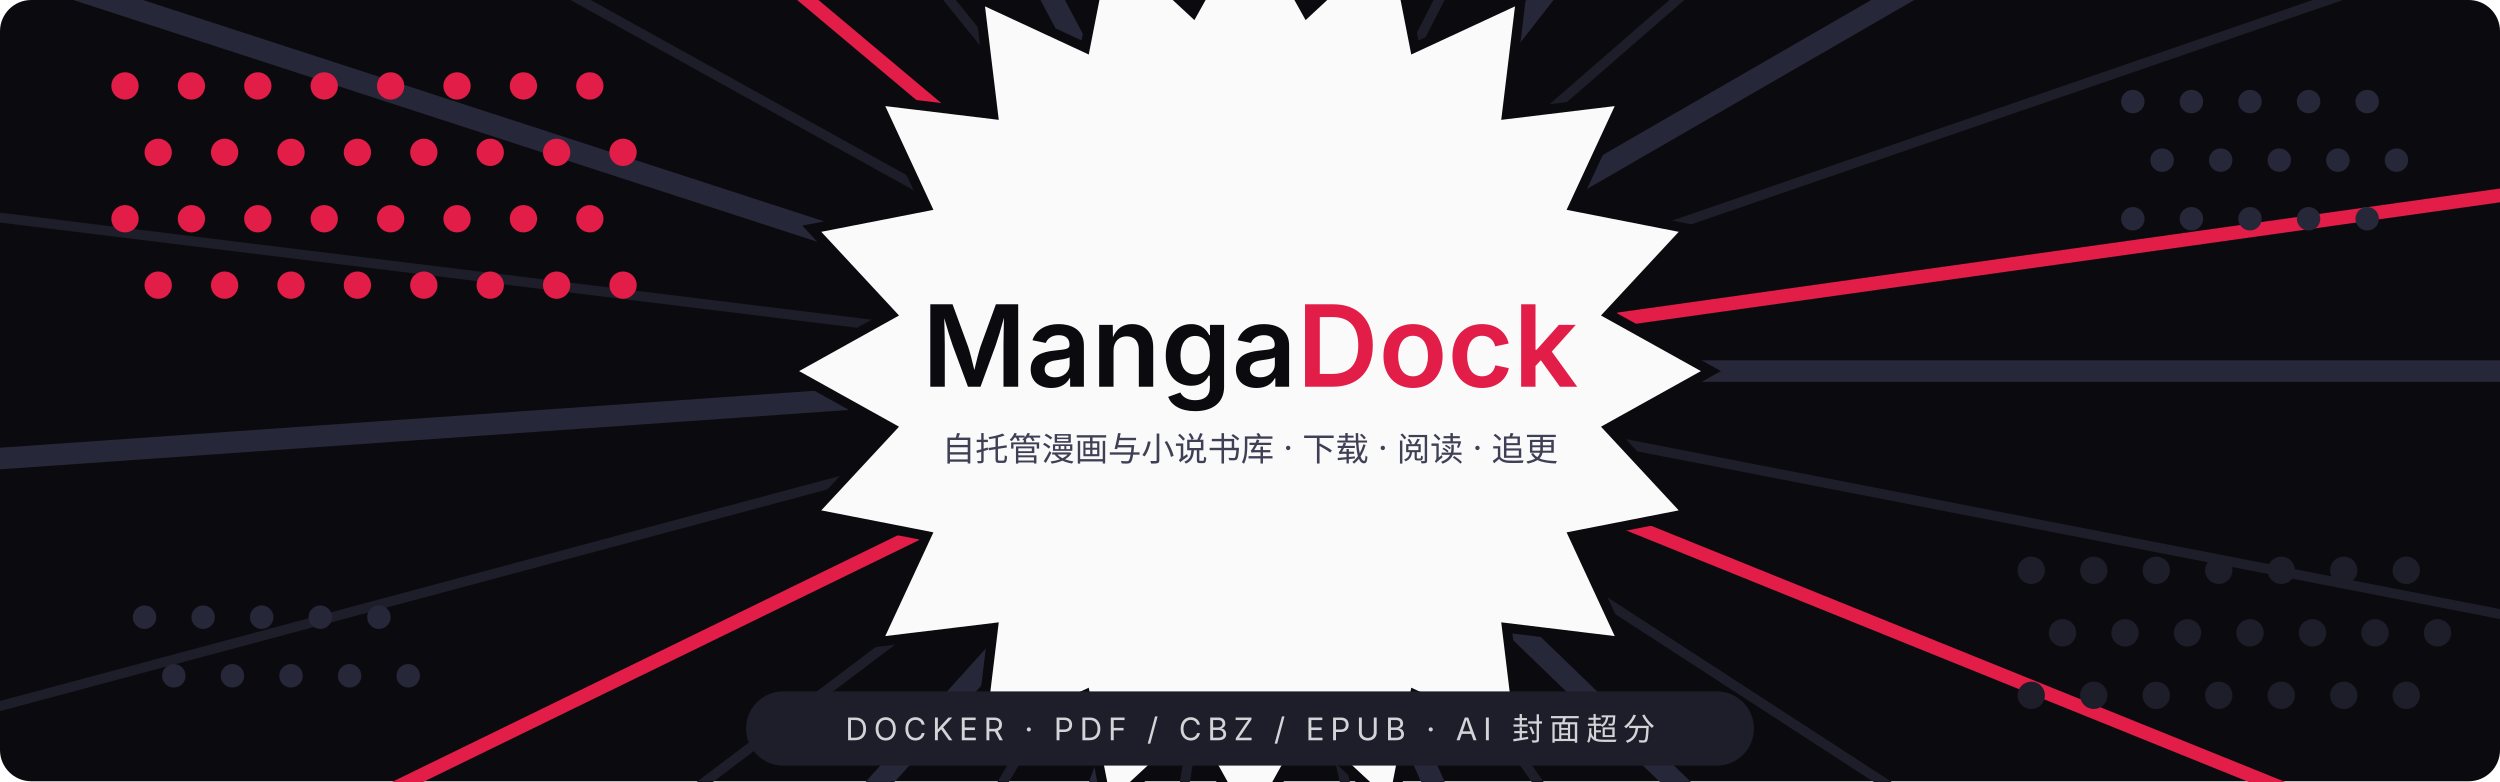
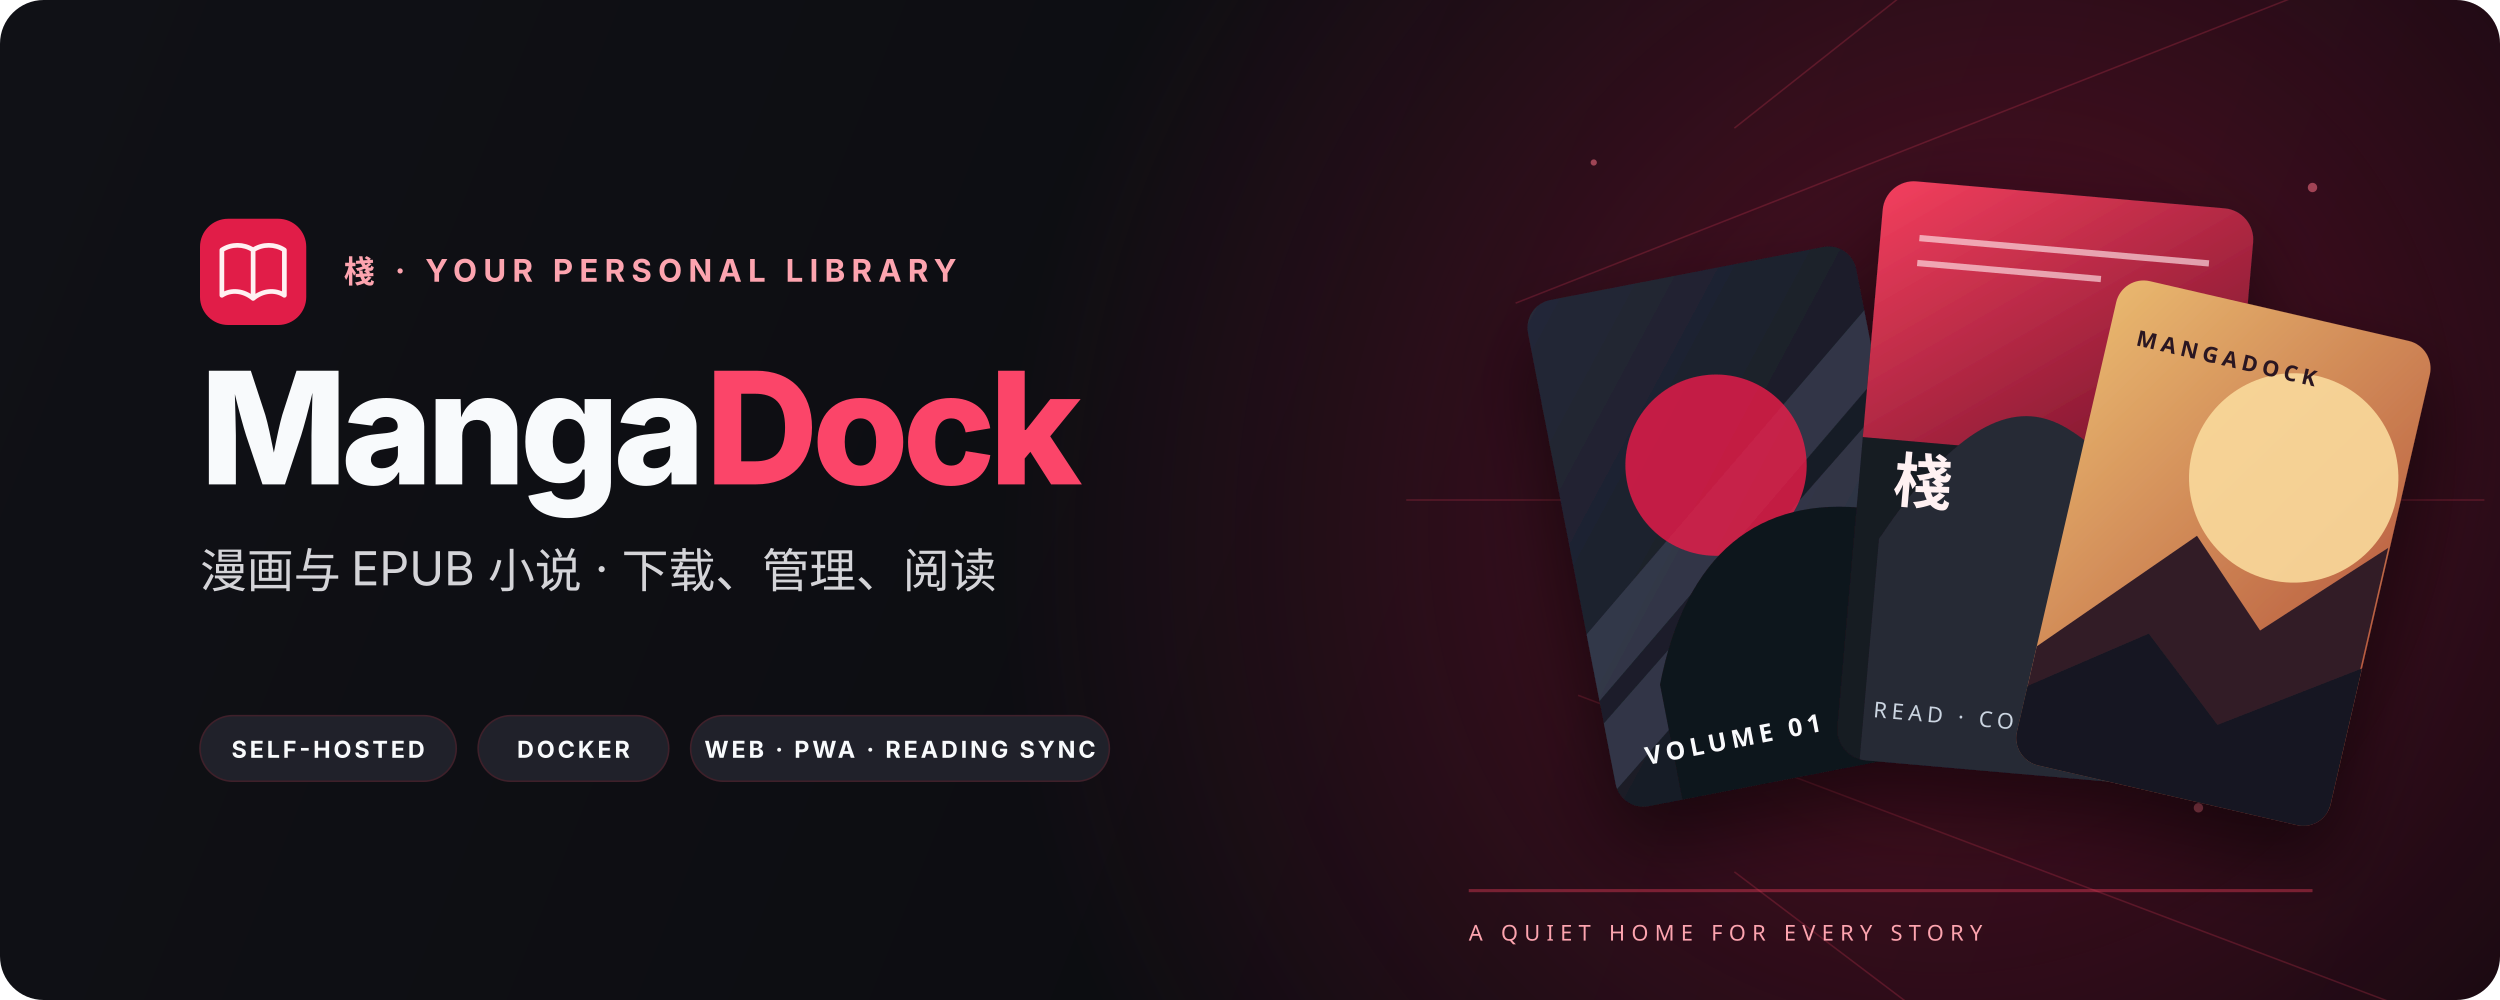
- <svg xmlns="http://www.w3.org/2000/svg" viewBox="0 0 1280 400" width="1280" height="400">
-   <rect width="1280" height="400" rx="16" fill="#0b0b0f" />
-   <path d="M640 190 L1490.0 190.0" stroke="#27273a" stroke-width="11" fill="none" />
-   <path d="M640 190 L1474.4 352.2" stroke="#1e1e2a" stroke-width="5" fill="none" />
-   <path d="M640 190 L1428.1 508.4" stroke="#e11d48" stroke-width="7" fill="none" />
-   <path d="M640 190 L1352.9 652.9" stroke="#1e1e2a" stroke-width="5" fill="none" />
-   <path d="M640 190 L1251.4 780.5" stroke="#27273a" stroke-width="11" fill="none" />
-   <path d="M640 190 L1127.5 886.3" stroke="#1e1e2a" stroke-width="5" fill="none" />
-   <path d="M640 190 L985.7 966.5" stroke="#27273a" stroke-width="11" fill="none" />
-   <path d="M640 190 L831.2 1018.2" stroke="#1e1e2a" stroke-width="5" fill="none" />
-   <path d="M640 190 L669.7 1039.5" stroke="#e11d48" stroke-width="7" fill="none" />
-   <path d="M640 190 L507.0 1029.5" stroke="#1e1e2a" stroke-width="5" fill="none" />
-   <path d="M640 190 L349.3 988.7" stroke="#27273a" stroke-width="11" fill="none" />
-   <path d="M640 190 L202.2 918.6" stroke="#1e1e2a" stroke-width="5" fill="none" />
-   <path d="M640 190 L71.2 821.7" stroke="#27273a" stroke-width="11" fill="none" />
-   <path d="M640 190 L-38.8 701.5" stroke="#1e1e2a" stroke-width="5" fill="none" />
-   <path d="M640 190 L-124.0 562.6" stroke="#e11d48" stroke-width="7" fill="none" />
-   <path d="M640 190 L-181.0 410.0" stroke="#1e1e2a" stroke-width="5" fill="none" />
-   <path d="M640 190 L-207.9 249.3" stroke="#27273a" stroke-width="11" fill="none" />
-   <path d="M640 190 L-203.7 86.4" stroke="#1e1e2a" stroke-width="5" fill="none" />
-   <path d="M640 190 L-168.4 -72.7" stroke="#27273a" stroke-width="11" fill="none" />
-   <path d="M640 190 L-103.4 -222.1" stroke="#1e1e2a" stroke-width="5" fill="none" />
-   <path d="M640 190 L-11.1 -356.4" stroke="#e11d48" stroke-width="7" fill="none" />
-   <path d="M640 190 L105.1 -470.6" stroke="#1e1e2a" stroke-width="5" fill="none" />
-   <path d="M640 190 L240.9 -560.5" stroke="#27273a" stroke-width="11" fill="none" />
-   <path d="M640 190 L391.5 -622.9" stroke="#1e1e2a" stroke-width="5" fill="none" />
-   <path d="M640 190 L551.2 -655.3" stroke="#27273a" stroke-width="11" fill="none" />
-   <path d="M640 190 L714.1 -656.8" stroke="#1e1e2a" stroke-width="5" fill="none" />
-   <path d="M640 190 L874.3 -627.1" stroke="#e11d48" stroke-width="7" fill="none" />
-   <path d="M640 190 L1025.9 -567.4" stroke="#1e1e2a" stroke-width="5" fill="none" />
-   <path d="M640 190 L1163.3 -479.8" stroke="#27273a" stroke-width="11" fill="none" />
-   <path d="M640 190 L1281.5 -367.7" stroke="#1e1e2a" stroke-width="5" fill="none" />
-   <path d="M640 190 L1376.1 -235.0" stroke="#27273a" stroke-width="11" fill="none" />
-   <path d="M640 190 L1443.7 -86.7" stroke="#1e1e2a" stroke-width="5" fill="none" />
-   <path d="M640 190 L1481.7 71.7" stroke="#e11d48" stroke-width="7" fill="none" />
-   <circle cx="64" cy="44" r="7" fill="#e11d48" />
-   <circle cx="98" cy="44" r="7" fill="#e11d48" />
-   <circle cx="132" cy="44" r="7" fill="#e11d48" />
-   <circle cx="166" cy="44" r="7" fill="#e11d48" />
-   <circle cx="200" cy="44" r="7" fill="#e11d48" />
-   <circle cx="234" cy="44" r="7" fill="#e11d48" />
-   <circle cx="268" cy="44" r="7" fill="#e11d48" />
-   <circle cx="302" cy="44" r="7" fill="#e11d48" />
-   <circle cx="81" cy="78" r="7" fill="#e11d48" />
-   <circle cx="115" cy="78" r="7" fill="#e11d48" />
-   <circle cx="149" cy="78" r="7" fill="#e11d48" />
-   <circle cx="183" cy="78" r="7" fill="#e11d48" />
-   <circle cx="217" cy="78" r="7" fill="#e11d48" />
-   <circle cx="251" cy="78" r="7" fill="#e11d48" />
-   <circle cx="285" cy="78" r="7" fill="#e11d48" />
-   <circle cx="319" cy="78" r="7" fill="#e11d48" />
-   <circle cx="64" cy="112" r="7" fill="#e11d48" />
-   <circle cx="98" cy="112" r="7" fill="#e11d48" />
-   <circle cx="132" cy="112" r="7" fill="#e11d48" />
-   <circle cx="166" cy="112" r="7" fill="#e11d48" />
-   <circle cx="200" cy="112" r="7" fill="#e11d48" />
-   <circle cx="234" cy="112" r="7" fill="#e11d48" />
-   <circle cx="268" cy="112" r="7" fill="#e11d48" />
-   <circle cx="302" cy="112" r="7" fill="#e11d48" />
-   <circle cx="81" cy="146" r="7" fill="#e11d48" />
-   <circle cx="115" cy="146" r="7" fill="#e11d48" />
-   <circle cx="149" cy="146" r="7" fill="#e11d48" />
-   <circle cx="183" cy="146" r="7" fill="#e11d48" />
-   <circle cx="217" cy="146" r="7" fill="#e11d48" />
-   <circle cx="251" cy="146" r="7" fill="#e11d48" />
-   <circle cx="285" cy="146" r="7" fill="#e11d48" />
-   <circle cx="319" cy="146" r="7" fill="#e11d48" />
-   <circle cx="1040" cy="292" r="7" fill="#1e1e2a" />
-   <circle cx="1072" cy="292" r="7" fill="#1e1e2a" />
-   <circle cx="1104" cy="292" r="7" fill="#1e1e2a" />
-   <circle cx="1136" cy="292" r="7" fill="#1e1e2a" />
-   <circle cx="1168" cy="292" r="7" fill="#1e1e2a" />
-   <circle cx="1200" cy="292" r="7" fill="#1e1e2a" />
-   <circle cx="1232" cy="292" r="7" fill="#1e1e2a" />
-   <circle cx="1056" cy="324" r="7" fill="#1e1e2a" />
-   <circle cx="1088" cy="324" r="7" fill="#1e1e2a" />
-   <circle cx="1120" cy="324" r="7" fill="#1e1e2a" />
-   <circle cx="1152" cy="324" r="7" fill="#1e1e2a" />
-   <circle cx="1184" cy="324" r="7" fill="#1e1e2a" />
-   <circle cx="1216" cy="324" r="7" fill="#1e1e2a" />
-   <circle cx="1248" cy="324" r="7" fill="#1e1e2a" />
-   <circle cx="1040" cy="356" r="7" fill="#1e1e2a" />
-   <circle cx="1072" cy="356" r="7" fill="#1e1e2a" />
-   <circle cx="1104" cy="356" r="7" fill="#1e1e2a" />
-   <circle cx="1136" cy="356" r="7" fill="#1e1e2a" />
-   <circle cx="1168" cy="356" r="7" fill="#1e1e2a" />
-   <circle cx="1200" cy="356" r="7" fill="#1e1e2a" />
-   <circle cx="1232" cy="356" r="7" fill="#1e1e2a" />
-   <circle cx="74" cy="316" r="6" fill="#27273a" />
-   <circle cx="104" cy="316" r="6" fill="#27273a" />
-   <circle cx="134" cy="316" r="6" fill="#27273a" />
-   <circle cx="164" cy="316" r="6" fill="#27273a" />
-   <circle cx="194" cy="316" r="6" fill="#27273a" />
-   <circle cx="89" cy="346" r="6" fill="#27273a" />
-   <circle cx="119" cy="346" r="6" fill="#27273a" />
-   <circle cx="149" cy="346" r="6" fill="#27273a" />
-   <circle cx="179" cy="346" r="6" fill="#27273a" />
-   <circle cx="209" cy="346" r="6" fill="#27273a" />
-   <circle cx="1092" cy="52" r="6" fill="#27273a" />
-   <circle cx="1122" cy="52" r="6" fill="#27273a" />
-   <circle cx="1152" cy="52" r="6" fill="#27273a" />
-   <circle cx="1182" cy="52" r="6" fill="#27273a" />
-   <circle cx="1212" cy="52" r="6" fill="#27273a" />
-   <circle cx="1107" cy="82" r="6" fill="#27273a" />
-   <circle cx="1137" cy="82" r="6" fill="#27273a" />
-   <circle cx="1167" cy="82" r="6" fill="#27273a" />
-   <circle cx="1197" cy="82" r="6" fill="#27273a" />
-   <circle cx="1227" cy="82" r="6" fill="#27273a" />
-   <circle cx="1092" cy="112" r="6" fill="#27273a" />
-   <circle cx="1122" cy="112" r="6" fill="#27273a" />
-   <circle cx="1152" cy="112" r="6" fill="#27273a" />
-   <circle cx="1182" cy="112" r="6" fill="#27273a" />
-   <circle cx="1212" cy="112" r="6" fill="#27273a" />
-   <polygon points="640.0,-46.0 669.1,6.3 712.9,-34.4 724.4,24.3 778.7,-0.9 771.5,58.5 830.9,51.3 805.7,105.6 864.4,117.1 823.7,160.9 876.0,190.0 823.7,219.1 864.4,262.9 805.7,274.4 830.9,328.7 771.5,321.5 778.7,380.9 724.4,355.7 712.9,414.4 669.1,373.7 640.0,426.0 610.9,373.7 567.1,414.4 555.6,355.7 501.3,380.9 508.5,321.5 449.1,328.7 474.3,274.4 415.6,262.9 456.3,219.1 404.0,190.0 456.3,160.9 415.6,117.1 474.3,105.6 449.1,51.3 508.5,58.5 501.3,-0.9 555.6,24.3 567.1,-34.4 610.9,6.3" fill="#fafafa" stroke="#0b0b0f" stroke-width="5" />
-   <text x="640" y="198" text-anchor="middle" font-family="-apple-system, 'Segoe UI', sans-serif" font-size="58" font-weight="600" fill="#0b0b0f">Manga<tspan fill="#e11d48">Dock</tspan>
+ <svg xmlns="http://www.w3.org/2000/svg" viewBox="0 0 1600 640" width="1600" height="640" role="img" aria-labelledby="title desc">
+   <defs>
+     <linearGradient id="bg" x1="0" y1="0" x2="1600" y2="640" gradientUnits="userSpaceOnUse">
+       <stop stop-color="#101116" />
+       <stop offset="1" stop-color="#09090D" />
+     </linearGradient>
+     <radialGradient id="glow" cx="0" cy="0" r="1" gradientTransform="matrix(520 330 -360 568 1270 312)" gradientUnits="userSpaceOnUse">
+       <stop stop-color="#9F1239" stop-opacity=".48" />
+       <stop offset="1" stop-color="#9F1239" stop-opacity="0" />
+     </radialGradient>
+     <linearGradient id="cover1" x1="0" y1="0" x2="1" y2="1">
+       <stop stop-color="#F43F5E" />
+       <stop offset="1" stop-color="#6B1027" />
+     </linearGradient>
+     <linearGradient id="cover2" x1="0" y1="0" x2="0.8" y2="1">
+       <stop stop-color="#252938" />
+       <stop offset="1" stop-color="#12151D" />
+     </linearGradient>
+     <linearGradient id="cover3" x1="0" y1="0" x2="1" y2="1">
+       <stop stop-color="#E9B86F" />
+       <stop offset="1" stop-color="#AF4936" />
+     </linearGradient>
+     <filter id="shadow" x="-30%" y="-30%" width="160%" height="170%">
+       <feDropShadow dx="0" dy="24" stdDeviation="24" flood-color="#000" flood-opacity=".5" />
+     </filter>
+     <clipPath id="clip1">
+       <rect width="214" height="330" rx="18" />
+     </clipPath>
+     <clipPath id="clip2">
+       <rect width="238" height="372" rx="20" />
+     </clipPath>
+     <clipPath id="clip3">
+       <rect width="206" height="318" rx="18" />
+     </clipPath>
+   </defs>
+   <rect width="1600" height="640" rx="28" fill="url(#bg)" />
+   <rect width="1600" height="640" rx="28" fill="url(#glow)" />
+   <g opacity=".22" stroke="#F43F5E">
+     <path d="M900 320h690" />
+     <path d="M970 194l575-226" />
+     <path d="M1010 445l556 210" />
+     <path d="M1110 82l392-310" />
+     <path d="M1110 558l398 301" />
+   </g>
+   <g opacity=".55">
+     <circle cx="1480" cy="120" r="3" fill="#FB7185" />
+     <circle cx="1407" cy="517" r="3" fill="#FB7185" />
+     <circle cx="1020" cy="104" r="2" fill="#FB7185" />
+   </g>
+   <g transform="translate(128 140)">
+     <rect width="68" height="68" rx="18" fill="#E11D48" />
+     <path d="M14 20c6-4 14-4 20 0v31c-6-5-14-6-20-2V20Zm20 0c6-4 14-4 20 0v29c-6-4-14-3-20 2V20Z" fill="none" stroke="#FFF1F2" stroke-width="3" stroke-linejoin="round" />
+     <path d="M34 20v31" stroke="#FFF1F2" stroke-width="2" />
+   </g>
+   <text x="220" y="181" fill="#FDA4AF" font-family="system-ui,-apple-system,'Segoe UI',sans-serif" font-size="20" font-weight="700" letter-spacing="4">棧 · YOUR PERSONAL LIBRARY</text>
+   <text x="128" y="310" fill="#F8FAFC" font-family="system-ui,-apple-system,'Segoe UI',sans-serif" font-size="100" font-weight="800" letter-spacing="-4">Manga<tspan fill="#FB4569">Dock</tspan>
  </text>
-   <text x="640" y="236" text-anchor="middle" font-family="-apple-system, 'PingFang SC', sans-serif" font-size="17" fill="#3f3f56">自托管漫画与小说书库 · 下载 · 阅读 · 追更</text>
-   <rect x="382" y="354" width="516" height="38" rx="19" fill="#1e1e2a" />
-   <text x="640" y="379" text-anchor="middle" font-family="-apple-system, 'PingFang SC', sans-serif" font-size="16" letter-spacing="3" fill="#d4d4d8">DOCKER · PDF / CBZ / EPUB · AI 封面超分</text>
+   <text x="128" y="376" fill="#D4D4D8" font-family="system-ui,-apple-system,'PingFang SC',sans-serif" font-size="30">漫画与 EPUB 小说 · 下载、管理、阅读</text>
+   <g transform="translate(128 458)" font-family="system-ui,-apple-system,'Segoe UI',sans-serif" font-size="15" font-weight="700" letter-spacing="1.8">
+     <rect width="164" height="42" rx="21" fill="#20212A" stroke="#3F202A" />
+     <text x="82" y="27" text-anchor="middle" fill="#F8FAFC">SELF-HOSTED</text>
+     <rect x="178" width="122" height="42" rx="21" fill="#20212A" stroke="#3F202A" />
+     <text x="239" y="27" text-anchor="middle" fill="#F8FAFC">DOCKER</text>
+     <rect x="314" width="268" height="42" rx="21" fill="#20212A" stroke="#3F202A" />
+     <text x="448" y="27" text-anchor="middle" fill="#F8FAFC">WEB · PWA · READING SYNC</text>
+   </g>
+   <g filter="url(#shadow)">
+     <g transform="translate(1004 172) rotate(-11 107 165)" clip-path="url(#clip1)">
+       <rect width="214" height="330" fill="url(#cover2)" />
+       <path d="M-30 260 260 30M-18 308 279 78" stroke="#40465A" stroke-width="34" opacity=".6" />
+       <circle cx="102" cy="124" r="58" fill="#E11D48" opacity=".85" />
+       <path d="M40 255c32-79 85-107 153-85v160H40v-75Z" fill="#11131A" />
+       <text x="22" y="304" fill="#F8FAFC" font-family="system-ui,sans-serif" font-size="16" font-weight="700" letter-spacing="3">VOLUME 01</text>
+     </g>
+     <g transform="translate(1190 124) rotate(5 119 186)" clip-path="url(#clip2)">
+       <rect width="238" height="372" fill="#181A23" />
+       <path d="M0 0h238v166H0z" fill="url(#cover1)" />
+       <path d="M16 230c36-65 69-94 103-85 30 8 46 40 103 34v193H16V230Z" fill="#272A35" />
+       <path d="M25 36h186M25 52h118" stroke="#FFE4E8" stroke-width="4" opacity=".65" />
+       <text x="22" y="205" fill="#FFF1F2" font-family="system-ui,'PingFang SC',sans-serif" font-size="38" font-weight="800">棧</text>
+       <text x="22" y="344" fill="#CBD5E1" font-family="system-ui,sans-serif" font-size="14" letter-spacing="3">READ · COLLECT · RETURN</text>
+     </g>
+     <g transform="translate(1320 195) rotate(13 103 159)" clip-path="url(#clip3)">
+       <rect width="206" height="318" fill="url(#cover3)" />
+       <circle cx="136" cy="102" r="67" fill="#F9D99B" opacity=".9" />
+       <path d="M0 244 84 152l53 50 68-70v186H0v-74Z" fill="#311C28" />
+       <path d="M0 270 68 220l56 47 82-56v107H0v-48Z" fill="#171821" />
+       <text x="18" y="42" fill="#2B1820" font-family="system-ui,sans-serif" font-size="14" font-weight="800" letter-spacing="3">MANGADOCK</text>
+     </g>
+   </g>
+   <path d="M940 570h540" stroke="#F43F5E" stroke-opacity=".4" stroke-width="2" />
+   <text x="940" y="602" fill="#FDA4AF" font-family="system-ui,sans-serif" font-size="14" letter-spacing="4">A QUIET HOME FOR EVERY STORY</text>
</svg>
